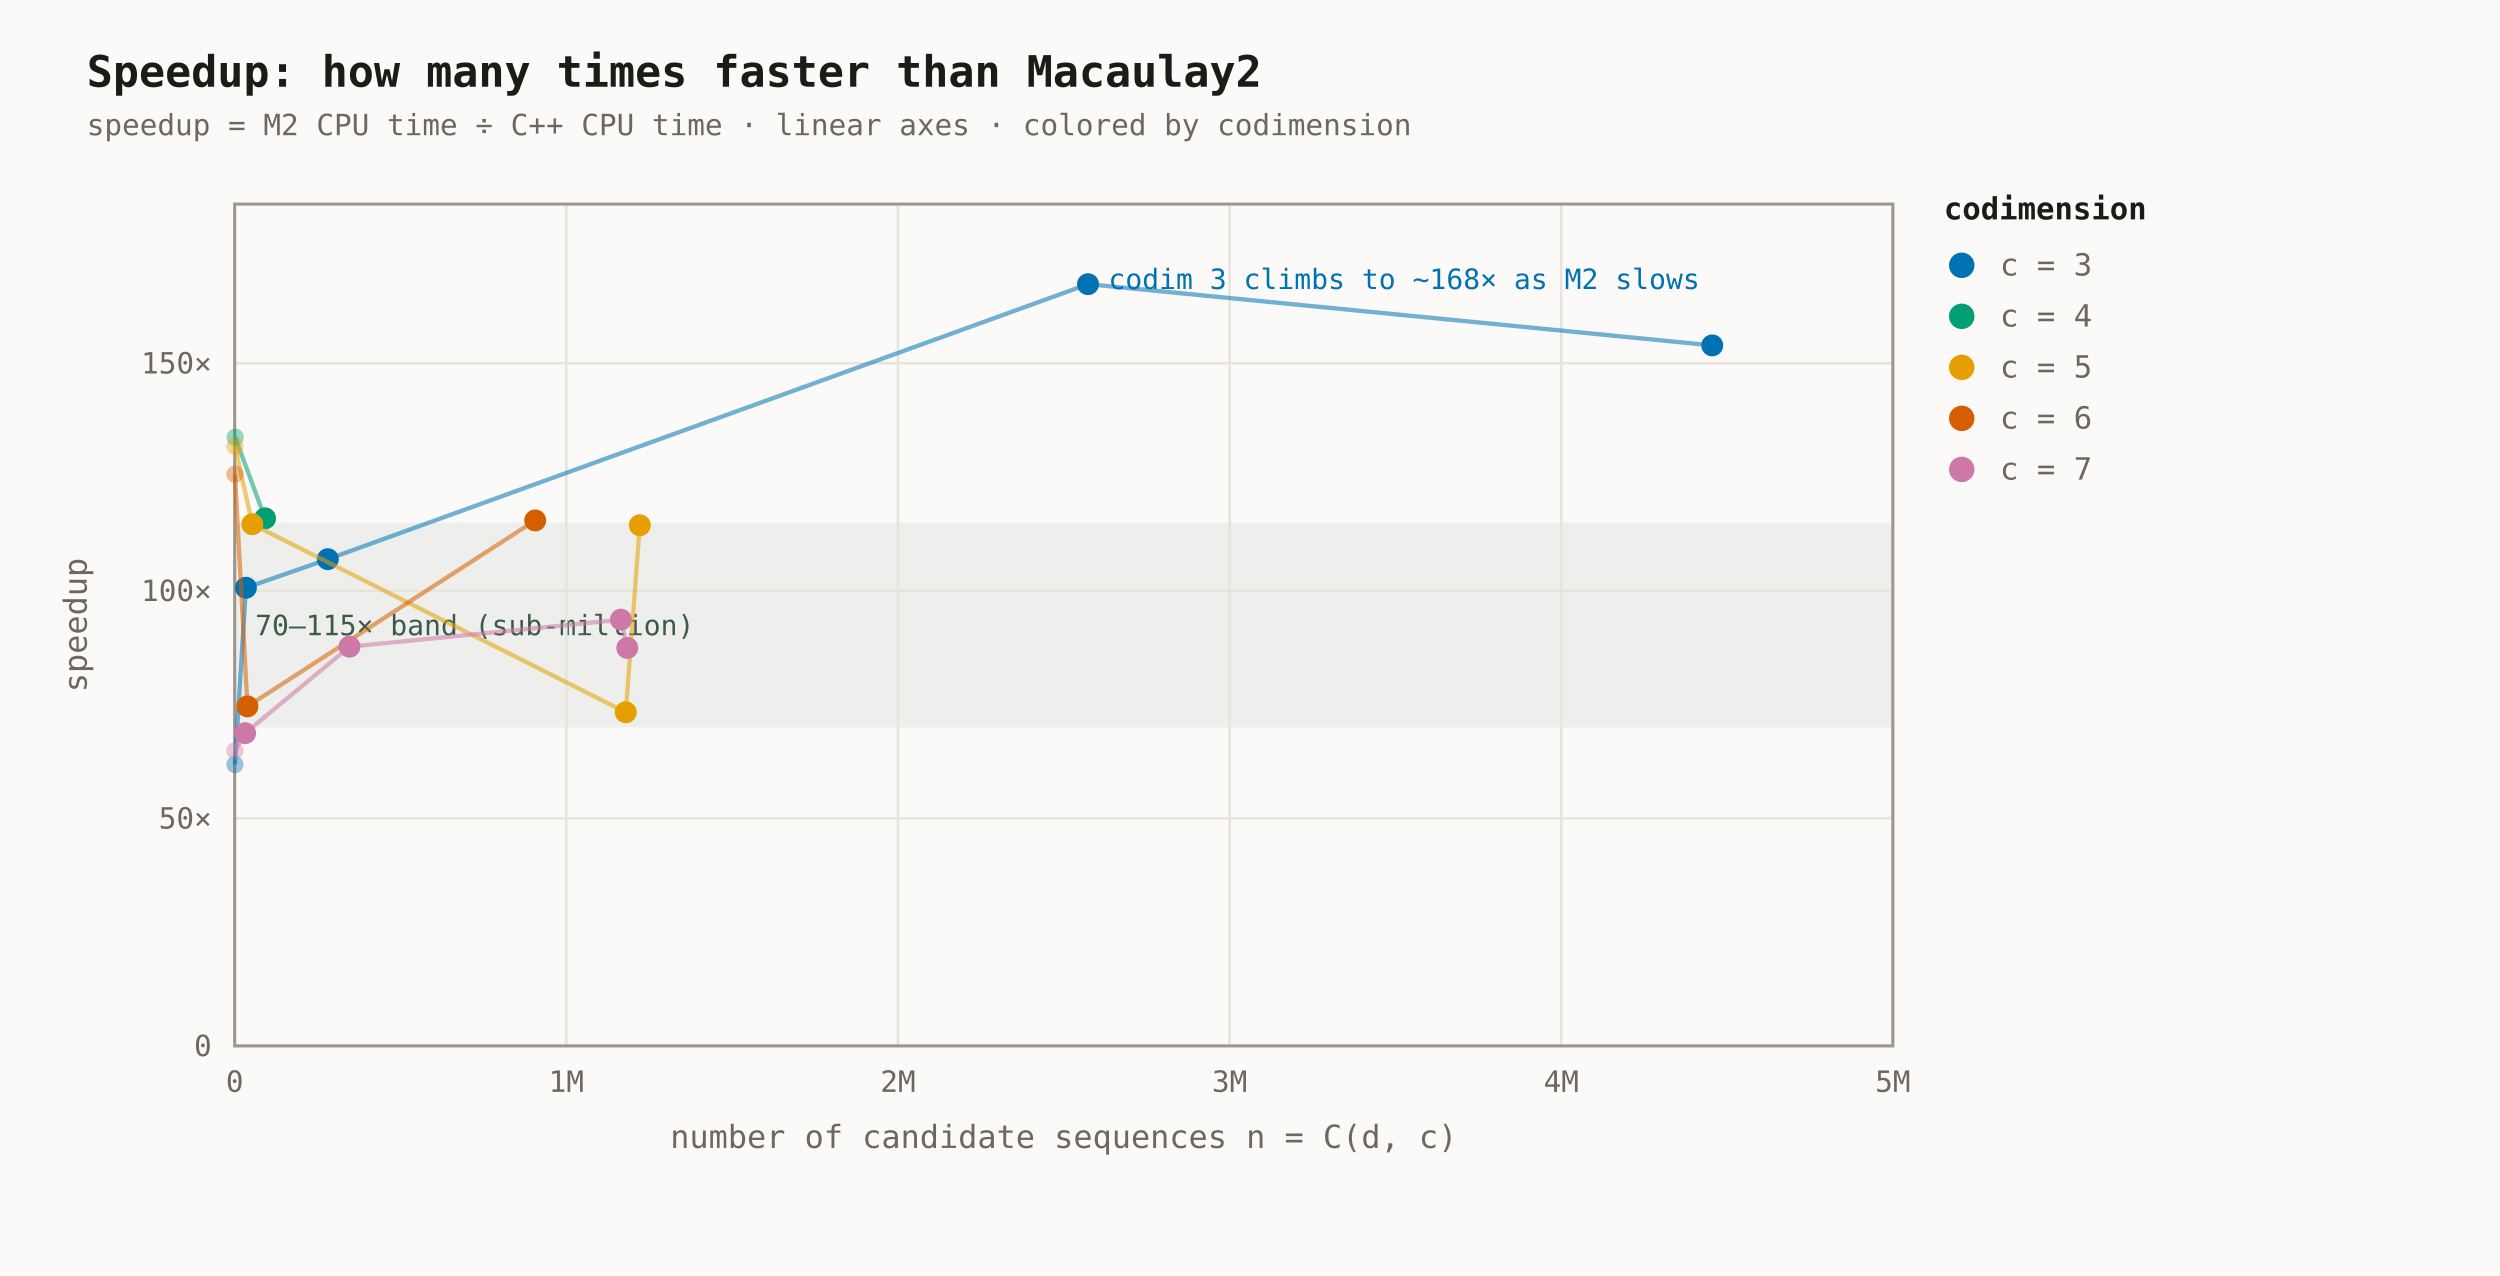
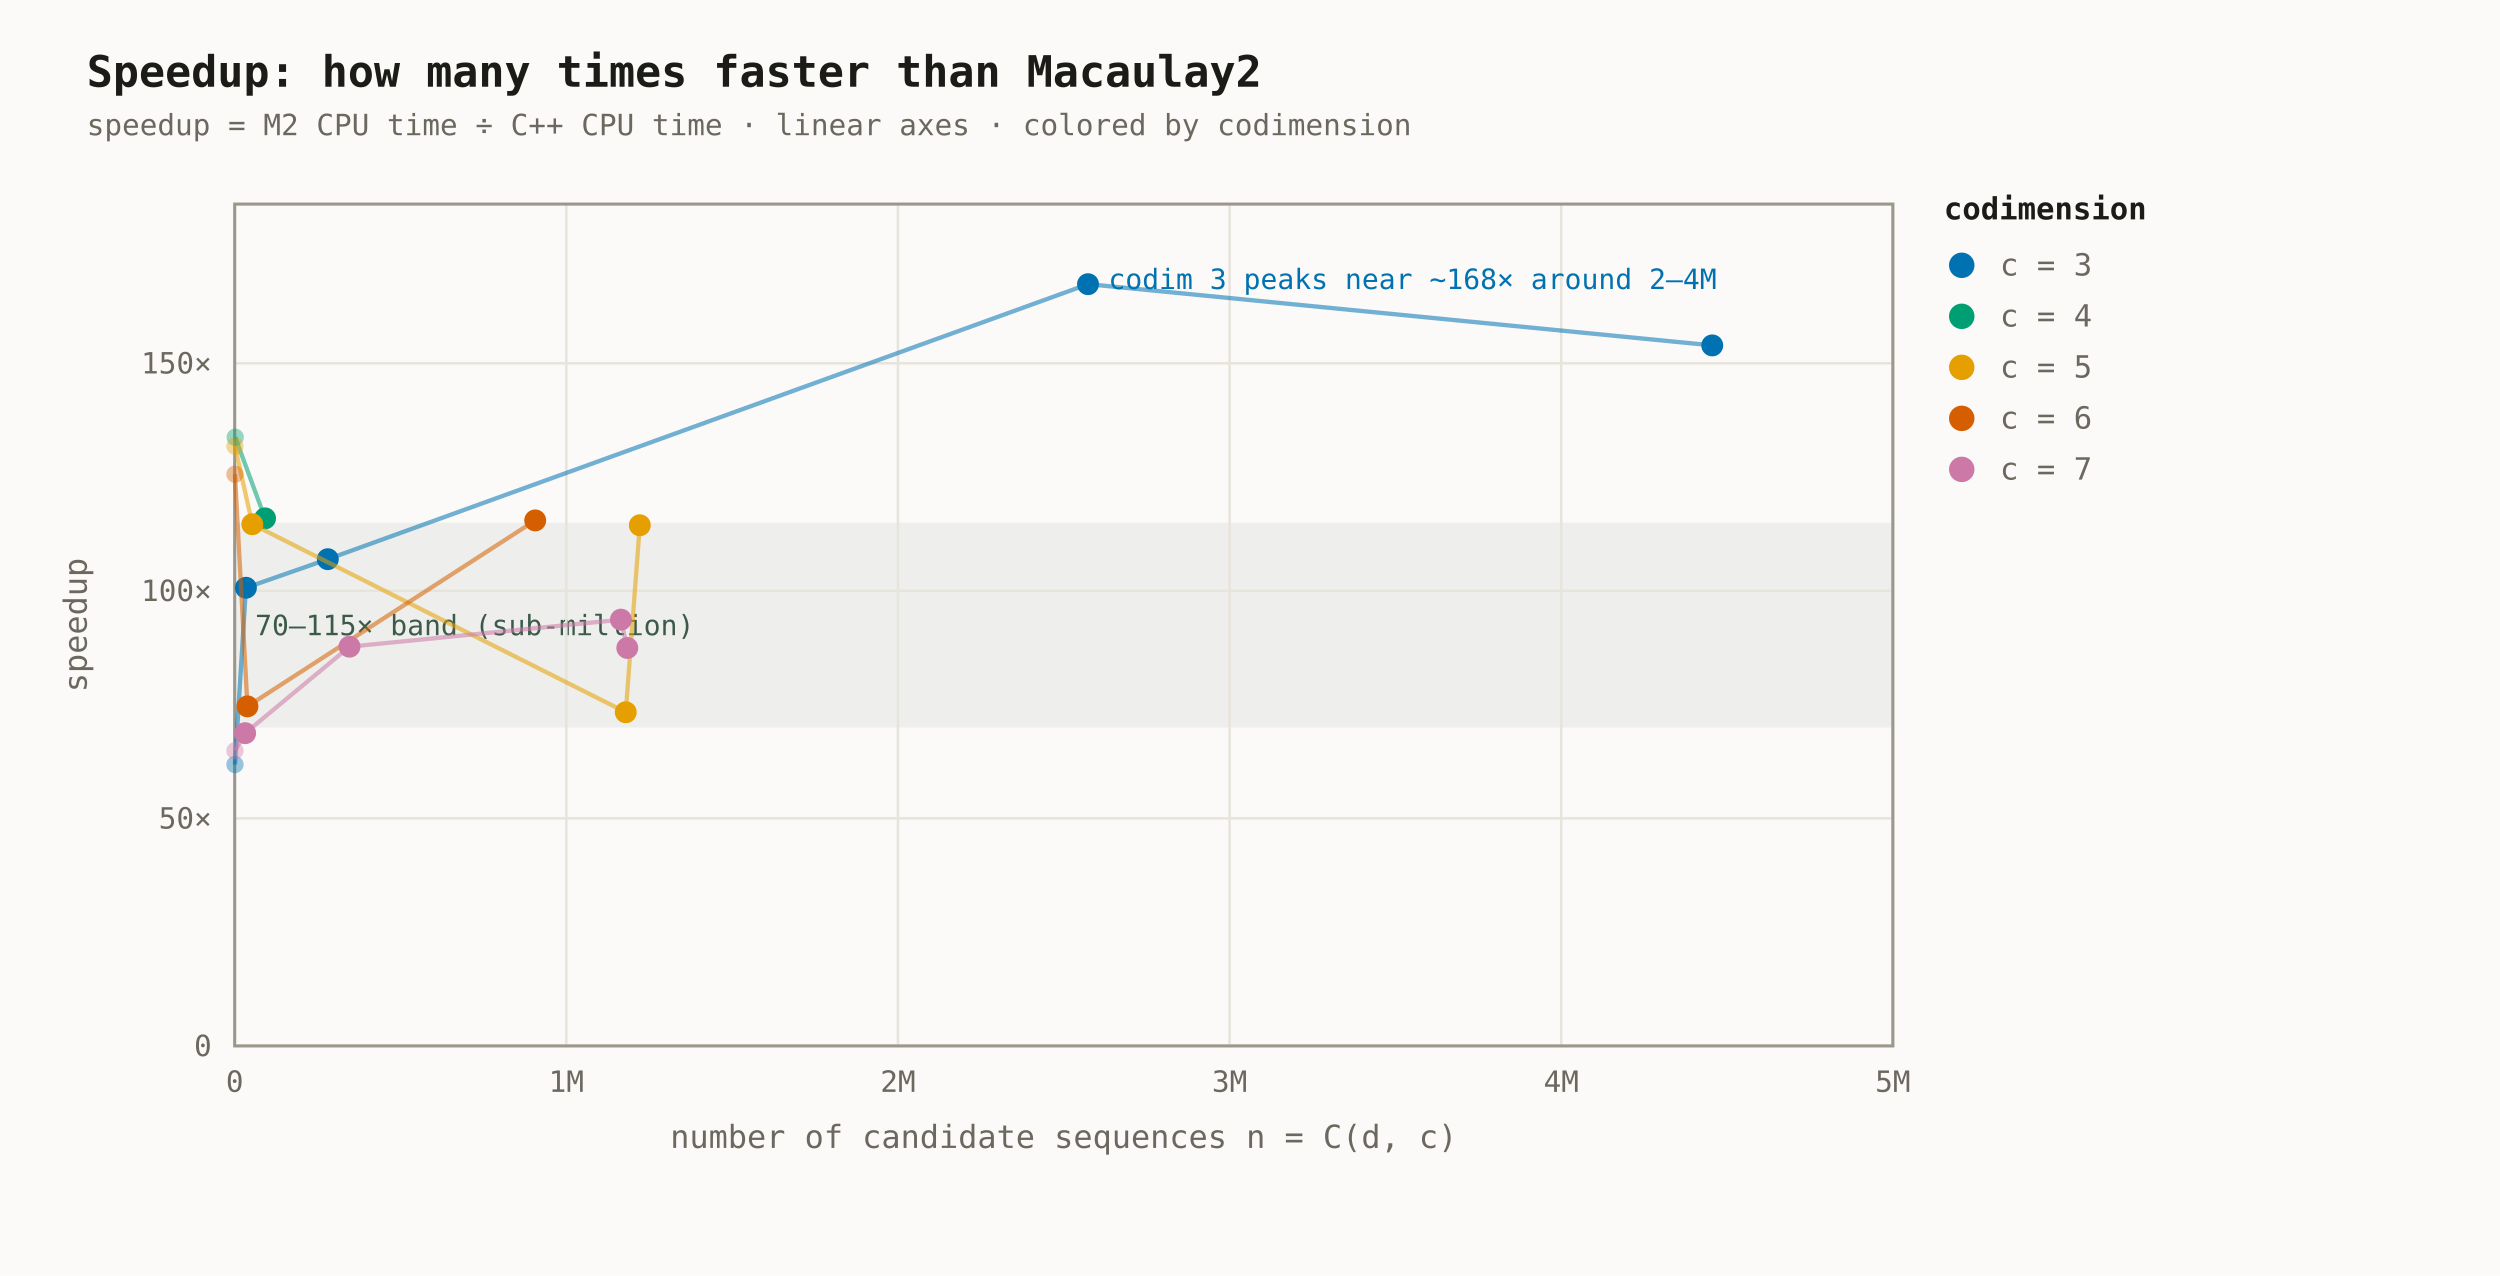
<svg xmlns="http://www.w3.org/2000/svg" viewBox="0 0 980 500" font-family="ui-monospace,Menlo,Consolas,monospace">
  <rect width="980" height="500" fill="#FBFAF8" />
  <text x="34" y="34" fill="#1B1B17" font-size="17" font-weight="700">Speedup: how many times faster than Macaulay2</text>
  <text x="34" y="53" fill="#6C685F" font-size="11.5">speedup = M2 CPU time ÷ C++ CPU time · linear axes · colored by codimension</text>
  <rect x="92" y="204.9" width="650" height="80.3" fill="#3C5A49" opacity="0.07" />
  <text x="100" y="249.0" fill="#3C5A49" font-size="11">70–115× band (sub-million)</text>
  <line x1="92.0" y1="80" x2="92.0" y2="410" stroke="#E7E4DC" />
  <text x="92.0" y="428" fill="#6C685F" font-size="11.5" text-anchor="middle">0</text>
  <line x1="222.0" y1="80" x2="222.0" y2="410" stroke="#E7E4DC" />
  <text x="222.0" y="428" fill="#6C685F" font-size="11.5" text-anchor="middle">1M</text>
  <line x1="352.0" y1="80" x2="352.0" y2="410" stroke="#E7E4DC" />
  <text x="352.0" y="428" fill="#6C685F" font-size="11.5" text-anchor="middle">2M</text>
  <line x1="482.0" y1="80" x2="482.0" y2="410" stroke="#E7E4DC" />
  <text x="482.0" y="428" fill="#6C685F" font-size="11.5" text-anchor="middle">3M</text>
  <line x1="612.0" y1="80" x2="612.0" y2="410" stroke="#E7E4DC" />
  <text x="612.0" y="428" fill="#6C685F" font-size="11.5" text-anchor="middle">4M</text>
  <line x1="742.0" y1="80" x2="742.0" y2="410" stroke="#E7E4DC" />
  <text x="742.0" y="428" fill="#6C685F" font-size="11.5" text-anchor="middle">5M</text>
  <line x1="92" y1="410.0" x2="742" y2="410.0" stroke="#E7E4DC" />
  <text x="83" y="414.0" fill="#6C685F" font-size="11.5" text-anchor="end">0</text>
  <line x1="92" y1="320.8" x2="742" y2="320.8" stroke="#E7E4DC" />
  <text x="83" y="324.8" fill="#6C685F" font-size="11.5" text-anchor="end">50×</text>
  <line x1="92" y1="231.6" x2="742" y2="231.6" stroke="#E7E4DC" />
  <text x="83" y="235.6" fill="#6C685F" font-size="11.5" text-anchor="end">100×</text>
  <line x1="92" y1="142.4" x2="742" y2="142.4" stroke="#E7E4DC" />
  <text x="83" y="146.4" fill="#6C685F" font-size="11.5" text-anchor="end">150×</text>
  <text x="417" y="450" fill="#6C685F" font-size="12.5" text-anchor="middle">number of candidate sequences  n = C(d, c)</text>
  <text transform="translate(34,245) rotate(-90)" fill="#6C685F" font-size="12.5" text-anchor="middle">speedup</text>
  <rect x="92" y="80" width="650" height="330" fill="none" stroke="#9C978C" stroke-width="1.2" />
  <polyline points="92.1,299.7 96.4,230.4 128.5,219.2 426.5,111.4 671.2,135.4" fill="none" stroke="#0072B2" stroke-width="1.7" opacity="0.55" />
  <circle cx="92.1" cy="299.7" r="3.4" fill="#0072B2" opacity="0.4" />
  <circle cx="96.4" cy="230.4" r="4.3" fill="#0072B2" />
  <circle cx="128.5" cy="219.2" r="4.3" fill="#0072B2" />
  <circle cx="426.5" cy="111.4" r="4.3" fill="#0072B2" />
  <circle cx="671.2" cy="135.4" r="4.3" fill="#0072B2" />
  <polyline points="92.2,171.4 103.9,203.2" fill="none" stroke="#009E73" stroke-width="1.7" opacity="0.55" />
  <circle cx="92.2" cy="171.4" r="3.4" fill="#009E73" opacity="0.4" />
  <circle cx="103.9" cy="203.2" r="4.3" fill="#009E73" />
  <polyline points="92.1,174.9 98.9,205.5 245.3,279.2 250.8,205.9" fill="none" stroke="#E69F00" stroke-width="1.7" opacity="0.55" />
  <circle cx="92.1" cy="174.9" r="3.4" fill="#E69F00" opacity="0.4" />
  <circle cx="98.9" cy="205.5" r="4.3" fill="#E69F00" />
  <circle cx="245.3" cy="279.2" r="4.3" fill="#E69F00" />
  <circle cx="250.8" cy="205.9" r="4.3" fill="#E69F00" />
  <polyline points="92.1,185.9 97.0,276.9 209.8,204.0" fill="none" stroke="#D55E00" stroke-width="1.7" opacity="0.55" />
  <circle cx="92.1" cy="185.9" r="3.4" fill="#D55E00" opacity="0.4" />
  <circle cx="97.0" cy="276.9" r="4.3" fill="#D55E00" />
  <circle cx="209.8" cy="204.0" r="4.3" fill="#D55E00" />
  <polyline points="92.1,294.3 96.1,287.4 137.0,253.5 243.4,242.9 245.9,254.0" fill="none" stroke="#CC79A7" stroke-width="1.7" opacity="0.55" />
  <circle cx="92.1" cy="294.3" r="3.4" fill="#CC79A7" opacity="0.4" />
  <circle cx="96.1" cy="287.4" r="4.3" fill="#CC79A7" />
  <circle cx="137.0" cy="253.5" r="4.3" fill="#CC79A7" />
  <circle cx="243.4" cy="242.9" r="4.3" fill="#CC79A7" />
  <circle cx="245.9" cy="254.0" r="4.3" fill="#CC79A7" />
-   <text x="434.5" y="113.3" fill="#0072B2" font-size="11">codim 3 climbs to ~168× as M2 slows</text>
+   <text x="434.5" y="113.3" fill="#0072B2" font-size="11">codim 3 peaks near ~168× around 2–4M</text>
  <text x="762" y="86" fill="#1B1B17" font-size="12" font-weight="700">codimension</text>
  <circle cx="769" cy="104" r="5" fill="#0072B2" />
  <text x="784" y="108" fill="#6C685F" font-size="12">c = 3</text>
  <circle cx="769" cy="124" r="5" fill="#009E73" />
  <text x="784" y="128" fill="#6C685F" font-size="12">c = 4</text>
  <circle cx="769" cy="144" r="5" fill="#E69F00" />
  <text x="784" y="148" fill="#6C685F" font-size="12">c = 5</text>
  <circle cx="769" cy="164" r="5" fill="#D55E00" />
  <text x="784" y="168" fill="#6C685F" font-size="12">c = 6</text>
  <circle cx="769" cy="184" r="5" fill="#CC79A7" />
  <text x="784" y="188" fill="#6C685F" font-size="12">c = 7</text>
</svg>
